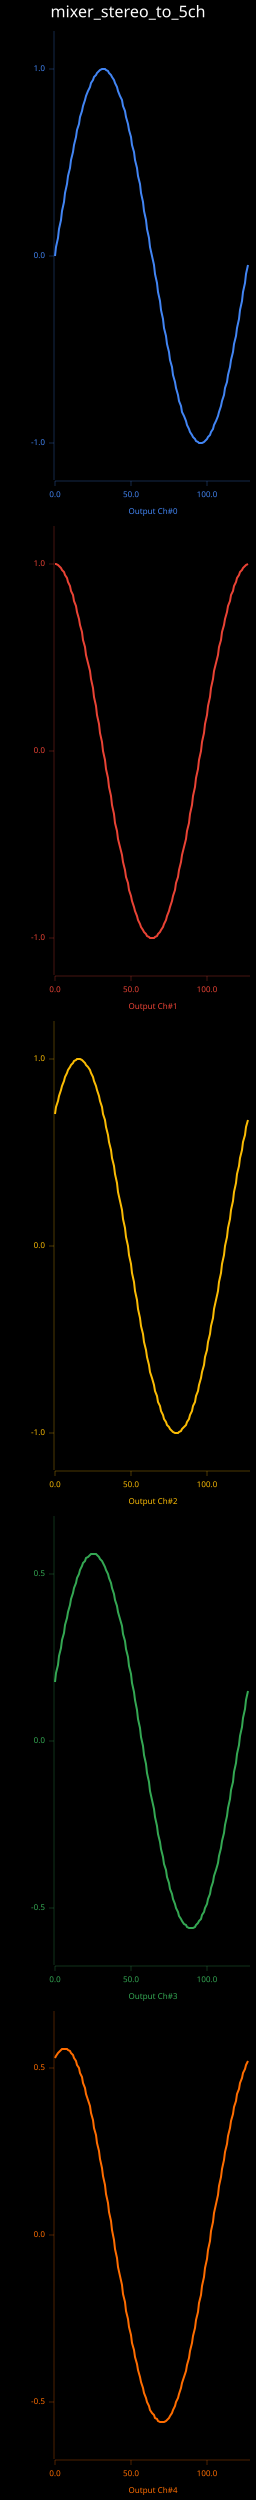
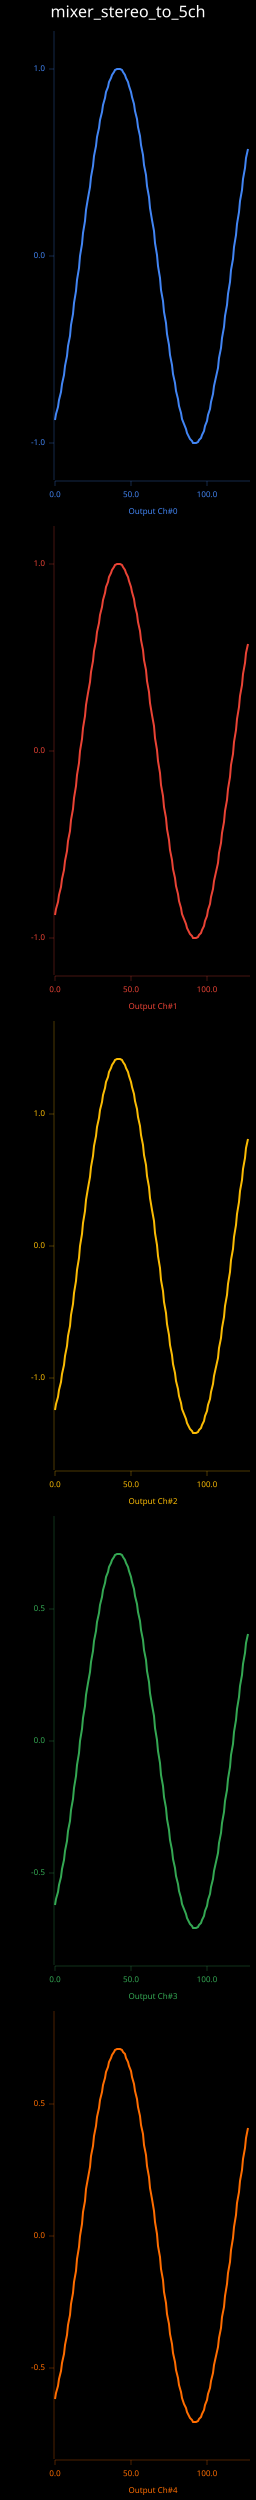
<svg xmlns="http://www.w3.org/2000/svg" width="256" height="2500" viewBox="0 0 256 2500">
  <rect x="0" y="0" width="256" height="2500" opacity="1" fill="#000000" stroke="none" />
  <text x="128" y="5" dy="0.76em" text-anchor="middle" font-family="sans-serif" font-size="16.129" opacity="1" fill="#FFFFFF">
mixer_stereo_to_5ch
</text>
  <text x="153" y="516" dy="-0.5ex" text-anchor="middle" font-family="sans-serif" font-size="8.065" opacity="1" fill="#4285F4">
Output Ch#0
</text>
  <polyline fill="none" opacity="0.3" stroke="#4285F4" stroke-width="1" points="54,31 54,480 " />
  <text x="45" y="443" dy="0.5ex" text-anchor="end" font-family="sans-serif" font-size="8.065" opacity="1" fill="#4285F4">
-1.0
</text>
  <polyline fill="none" opacity="0.3" stroke="#4285F4" stroke-width="1" points="49,443 54,443 " />
  <text x="45" y="256" dy="0.5ex" text-anchor="end" font-family="sans-serif" font-size="8.065" opacity="1" fill="#4285F4">
0.0
</text>
  <polyline fill="none" opacity="0.3" stroke="#4285F4" stroke-width="1" points="49,256 54,256 " />
  <text x="45" y="69" dy="0.5ex" text-anchor="end" font-family="sans-serif" font-size="8.065" opacity="1" fill="#4285F4">
1.0
</text>
  <polyline fill="none" opacity="0.3" stroke="#4285F4" stroke-width="1" points="49,69 54,69 " />
  <polyline fill="none" opacity="0.3" stroke="#4285F4" stroke-width="1" points="55,481 250,481 " />
  <text x="55" y="491" dy="0.76em" text-anchor="middle" font-family="sans-serif" font-size="8.065" opacity="1" fill="#4285F4">
0.0
</text>
  <polyline fill="none" opacity="0.3" stroke="#4285F4" stroke-width="1" points="55,481 55,486 " />
  <text x="131" y="491" dy="0.76em" text-anchor="middle" font-family="sans-serif" font-size="8.065" opacity="1" fill="#4285F4">
50.0
</text>
  <polyline fill="none" opacity="0.3" stroke="#4285F4" stroke-width="1" points="131,481 131,486 " />
  <text x="207" y="491" dy="0.76em" text-anchor="middle" font-family="sans-serif" font-size="8.065" opacity="1" fill="#4285F4">
100.0
</text>
  <polyline fill="none" opacity="0.3" stroke="#4285F4" stroke-width="1" points="207,481 207,486 " />
-   <polyline fill="none" opacity="1" stroke="#4285F4" stroke-width="2" points="55,256 56,247 58,238 59,229 61,220 62,211 64,202 65,193 67,184 68,176 70,168 71,160 73,152 74,145 76,137 77,130 79,124 80,117 82,111 83,106 85,100 86,96 88,91 90,87 91,83 93,80 94,77 96,75 97,73 99,71 100,70 102,69 103,69 105,69 106,70 108,71 109,73 111,75 112,77 114,80 115,83 117,87 118,91 120,96 122,100 123,106 125,111 126,117 128,124 129,130 131,137 132,145 134,152 135,160 137,168 138,176 140,184 141,193 143,202 144,211 146,220 147,229 149,238 150,247 152,256 154,265 155,274 157,283 158,292 160,301 161,310 163,319 164,328 166,336 167,344 169,352 170,360 172,367 173,375 175,382 176,388 178,395 179,401 181,406 182,412 184,416 186,421 187,425 189,429 190,432 192,435 193,437 195,439 196,441 198,442 199,443 201,443 202,443 204,442 205,441 207,439 208,437 210,435 211,432 213,429 214,425 216,421 218,416 219,412 221,406 222,401 224,395 225,388 227,382 228,375 230,367 231,360 233,352 234,344 236,336 237,328 239,319 240,310 242,301 243,292 245,283 246,274 248,265 " />
+   <polyline fill="none" opacity="1" stroke="#4285F4" stroke-width="2" points="55,420 56,414 58,407 59,400 61,392 62,384 64,375 65,366 67,356 68,346 70,336 71,325 73,314 74,303 76,291 77,280 79,268 80,256 82,244 83,233 85,221 86,210 88,198 90,187 91,177 93,166 94,156 96,146 97,137 99,128 100,120 102,112 103,105 105,98 106,92 108,87 109,82 111,78 112,75 114,72 115,70 117,69 118,69 120,69 122,70 123,72 125,75 126,78 128,82 129,86 131,92 132,97 134,104 135,111 137,119 138,127 140,136 141,145 143,155 144,165 146,175 147,186 149,197 150,208 152,220 154,231 155,243 157,255 158,266 160,278 161,290 163,301 164,312 166,323 167,334 169,345 170,355 172,365 173,374 175,383 176,391 178,399 179,406 181,413 182,419 184,424 186,429 187,433 189,437 190,439 192,441 193,443 195,443 196,443 198,442 199,440 201,438 202,435 204,431 205,426 207,421 208,415 210,409 211,402 213,394 214,386 216,377 218,368 219,358 221,348 222,338 224,327 225,316 227,305 228,294 230,282 231,270 233,259 234,247 236,235 237,224 239,212 240,201 242,190 243,179 245,168 246,158 248,149 " />
  <text x="153" y="1011" dy="-0.5ex" text-anchor="middle" font-family="sans-serif" font-size="8.065" opacity="1" fill="#EA4335">
Output Ch#1
</text>
  <polyline fill="none" opacity="0.3" stroke="#EA4335" stroke-width="1" points="54,526 54,975 " />
  <text x="45" y="938" dy="0.5ex" text-anchor="end" font-family="sans-serif" font-size="8.065" opacity="1" fill="#EA4335">
-1.0
</text>
  <polyline fill="none" opacity="0.3" stroke="#EA4335" stroke-width="1" points="49,938 54,938 " />
  <text x="45" y="751" dy="0.5ex" text-anchor="end" font-family="sans-serif" font-size="8.065" opacity="1" fill="#EA4335">
0.0
</text>
  <polyline fill="none" opacity="0.3" stroke="#EA4335" stroke-width="1" points="49,751 54,751 " />
  <text x="45" y="564" dy="0.5ex" text-anchor="end" font-family="sans-serif" font-size="8.065" opacity="1" fill="#EA4335">
1.0
</text>
  <polyline fill="none" opacity="0.3" stroke="#EA4335" stroke-width="1" points="49,564 54,564 " />
  <polyline fill="none" opacity="0.3" stroke="#EA4335" stroke-width="1" points="55,976 250,976 " />
  <text x="55" y="986" dy="0.76em" text-anchor="middle" font-family="sans-serif" font-size="8.065" opacity="1" fill="#EA4335">
0.0
</text>
  <polyline fill="none" opacity="0.3" stroke="#EA4335" stroke-width="1" points="55,976 55,981 " />
  <text x="131" y="986" dy="0.76em" text-anchor="middle" font-family="sans-serif" font-size="8.065" opacity="1" fill="#EA4335">
50.0
</text>
  <polyline fill="none" opacity="0.3" stroke="#EA4335" stroke-width="1" points="131,976 131,981 " />
  <text x="207" y="986" dy="0.76em" text-anchor="middle" font-family="sans-serif" font-size="8.065" opacity="1" fill="#EA4335">
100.0
</text>
  <polyline fill="none" opacity="0.3" stroke="#EA4335" stroke-width="1" points="207,976 207,981 " />
-   <polyline fill="none" opacity="1" stroke="#EA4335" stroke-width="2" points="55,564 56,564 58,565 59,566 61,568 62,570 64,572 65,575 67,578 68,582 70,586 71,591 73,595 74,601 76,606 77,612 79,619 80,625 82,632 83,640 85,647 86,655 88,663 90,671 91,679 93,688 94,697 96,706 97,715 99,724 100,733 102,742 103,751 105,760 106,769 108,778 109,787 111,796 112,805 114,814 115,823 117,831 118,839 120,847 122,855 123,862 125,870 126,877 128,883 129,890 131,896 132,901 134,907 135,911 137,916 138,920 140,924 141,927 143,930 144,932 146,934 147,936 149,937 150,938 152,938 154,938 155,937 157,936 158,934 160,932 161,930 163,927 164,924 166,920 167,916 169,911 170,907 172,901 173,896 175,890 176,883 178,877 179,870 181,862 182,855 184,847 186,839 187,831 189,823 190,814 192,805 193,796 195,787 196,778 198,769 199,760 201,751 202,742 204,733 205,724 207,715 208,706 210,697 211,688 213,679 214,671 216,663 218,655 219,647 221,640 222,632 224,625 225,619 227,612 228,606 230,601 231,595 233,591 234,586 236,582 237,578 239,575 240,572 242,570 243,568 245,566 246,565 248,564 " />
+   <polyline fill="none" opacity="1" stroke="#EA4335" stroke-width="2" points="55,915 56,909 58,902 59,895 61,887 62,879 64,870 65,861 67,851 68,841 70,831 71,820 73,809 74,798 76,786 77,775 79,763 80,751 82,739 83,728 85,716 86,705 88,693 90,682 91,672 93,661 94,651 96,641 97,632 99,623 100,615 102,607 103,600 105,593 106,587 108,582 109,577 111,573 112,570 114,567 115,565 117,564 118,564 120,564 122,565 123,567 125,570 126,573 128,577 129,581 131,587 132,592 134,599 135,606 137,614 138,622 140,631 141,640 143,650 144,660 146,670 147,681 149,692 150,703 152,715 154,726 155,738 157,750 158,761 160,773 161,785 163,796 164,807 166,818 167,829 169,840 170,850 172,860 173,869 175,878 176,886 178,894 179,901 181,908 182,914 184,919 186,924 187,928 189,932 190,934 192,936 193,938 195,938 196,938 198,937 199,935 201,933 202,930 204,926 205,921 207,916 208,910 210,904 211,897 213,889 214,881 216,872 218,863 219,853 221,843 222,833 224,822 225,811 227,800 228,789 230,777 231,765 233,754 234,742 236,730 237,719 239,707 240,696 242,685 243,674 245,663 246,653 248,644 " />
  <text x="153" y="1506" dy="-0.5ex" text-anchor="middle" font-family="sans-serif" font-size="8.065" opacity="1" fill="#FBBC04">
Output Ch#2
</text>
  <polyline fill="none" opacity="0.3" stroke="#FBBC04" stroke-width="1" points="54,1021 54,1470 " />
-   <text x="45" y="1433" dy="0.5ex" text-anchor="end" font-family="sans-serif" font-size="8.065" opacity="1" fill="#FBBC04">
+   <text x="45" y="1378" dy="0.5ex" text-anchor="end" font-family="sans-serif" font-size="8.065" opacity="1" fill="#FBBC04">
-1.0
</text>
-   <polyline fill="none" opacity="0.3" stroke="#FBBC04" stroke-width="1" points="49,1433 54,1433 " />
+   <polyline fill="none" opacity="0.3" stroke="#FBBC04" stroke-width="1" points="49,1378 54,1378 " />
  <text x="45" y="1246" dy="0.5ex" text-anchor="end" font-family="sans-serif" font-size="8.065" opacity="1" fill="#FBBC04">
0.0
</text>
  <polyline fill="none" opacity="0.3" stroke="#FBBC04" stroke-width="1" points="49,1246 54,1246 " />
-   <text x="45" y="1059" dy="0.5ex" text-anchor="end" font-family="sans-serif" font-size="8.065" opacity="1" fill="#FBBC04">
+   <text x="45" y="1114" dy="0.5ex" text-anchor="end" font-family="sans-serif" font-size="8.065" opacity="1" fill="#FBBC04">
1.0
</text>
-   <polyline fill="none" opacity="0.3" stroke="#FBBC04" stroke-width="1" points="49,1059 54,1059 " />
+   <polyline fill="none" opacity="0.3" stroke="#FBBC04" stroke-width="1" points="49,1114 54,1114 " />
  <polyline fill="none" opacity="0.3" stroke="#FBBC04" stroke-width="1" points="55,1471 250,1471 " />
  <text x="55" y="1481" dy="0.76em" text-anchor="middle" font-family="sans-serif" font-size="8.065" opacity="1" fill="#FBBC04">
0.0
</text>
  <polyline fill="none" opacity="0.3" stroke="#FBBC04" stroke-width="1" points="55,1471 55,1476 " />
  <text x="131" y="1481" dy="0.76em" text-anchor="middle" font-family="sans-serif" font-size="8.065" opacity="1" fill="#FBBC04">
50.0
</text>
  <polyline fill="none" opacity="0.3" stroke="#FBBC04" stroke-width="1" points="131,1471 131,1476 " />
  <text x="207" y="1481" dy="0.76em" text-anchor="middle" font-family="sans-serif" font-size="8.065" opacity="1" fill="#FBBC04">
100.0
</text>
  <polyline fill="none" opacity="0.3" stroke="#FBBC04" stroke-width="1" points="207,1471 207,1476 " />
-   <polyline fill="none" opacity="1" stroke="#FBBC04" stroke-width="2" points="55,1114 56,1107 58,1101 59,1096 61,1090 62,1086 64,1081 65,1077 67,1073 68,1070 70,1067 71,1065 73,1063 74,1061 76,1060 77,1059 79,1059 80,1059 82,1060 83,1061 85,1063 86,1065 88,1067 90,1070 91,1073 93,1077 94,1081 96,1086 97,1090 99,1096 100,1101 102,1107 103,1114 105,1120 106,1127 108,1135 109,1142 111,1150 112,1158 114,1166 115,1174 117,1183 118,1192 120,1201 122,1210 123,1219 125,1228 126,1237 128,1246 129,1255 131,1264 132,1273 134,1282 135,1291 137,1300 138,1309 140,1318 141,1326 143,1334 144,1342 146,1350 147,1357 149,1365 150,1372 152,1378 154,1385 155,1391 157,1396 158,1402 160,1406 161,1411 163,1415 164,1419 166,1422 167,1425 169,1427 170,1429 172,1431 173,1432 175,1433 176,1433 178,1433 179,1432 181,1431 182,1429 184,1427 186,1425 187,1422 189,1419 190,1415 192,1411 193,1406 195,1402 196,1396 198,1391 199,1385 201,1378 202,1372 204,1365 205,1357 207,1350 208,1342 210,1334 211,1326 213,1318 214,1309 216,1300 218,1291 219,1282 221,1273 222,1264 224,1255 225,1246 227,1237 228,1228 230,1219 231,1210 233,1201 234,1192 236,1183 237,1174 239,1166 240,1158 242,1150 243,1142 245,1135 246,1127 248,1120 " />
+   <polyline fill="none" opacity="1" stroke="#FBBC04" stroke-width="2" points="55,1410 56,1404 58,1397 59,1390 61,1382 62,1374 64,1365 65,1356 67,1346 68,1336 70,1326 71,1315 73,1304 74,1293 76,1281 77,1270 79,1258 80,1246 82,1234 83,1223 85,1211 86,1200 88,1188 90,1177 91,1167 93,1156 94,1146 96,1136 97,1127 99,1118 100,1110 102,1102 103,1095 105,1088 106,1082 108,1077 109,1072 111,1068 112,1065 114,1062 115,1060 117,1059 118,1059 120,1059 122,1060 123,1062 125,1065 126,1068 128,1072 129,1076 131,1082 132,1087 134,1094 135,1101 137,1109 138,1117 140,1126 141,1135 143,1145 144,1155 146,1165 147,1176 149,1187 150,1198 152,1210 154,1221 155,1233 157,1245 158,1256 160,1268 161,1280 163,1291 164,1302 166,1313 167,1324 169,1335 170,1345 172,1355 173,1364 175,1373 176,1381 178,1389 179,1396 181,1403 182,1409 184,1414 186,1419 187,1423 189,1427 190,1429 192,1431 193,1433 195,1433 196,1433 198,1432 199,1430 201,1428 202,1425 204,1421 205,1416 207,1411 208,1405 210,1399 211,1392 213,1384 214,1376 216,1367 218,1358 219,1348 221,1338 222,1328 224,1317 225,1306 227,1295 228,1284 230,1272 231,1260 233,1249 234,1237 236,1225 237,1214 239,1202 240,1191 242,1180 243,1169 245,1158 246,1148 248,1139 " />
  <text x="153" y="2001" dy="-0.5ex" text-anchor="middle" font-family="sans-serif" font-size="8.065" opacity="1" fill="#34A853">
Output Ch#3
</text>
  <polyline fill="none" opacity="0.3" stroke="#34A853" stroke-width="1" points="54,1516 54,1965 " />
-   <text x="45" y="1908" dy="0.5ex" text-anchor="end" font-family="sans-serif" font-size="8.065" opacity="1" fill="#34A853">
+   <text x="45" y="1873" dy="0.5ex" text-anchor="end" font-family="sans-serif" font-size="8.065" opacity="1" fill="#34A853">
-0.5
</text>
-   <polyline fill="none" opacity="0.3" stroke="#34A853" stroke-width="1" points="49,1908 54,1908 " />
+   <polyline fill="none" opacity="0.3" stroke="#34A853" stroke-width="1" points="49,1873 54,1873 " />
  <text x="45" y="1741" dy="0.5ex" text-anchor="end" font-family="sans-serif" font-size="8.065" opacity="1" fill="#34A853">
0.0
</text>
  <polyline fill="none" opacity="0.3" stroke="#34A853" stroke-width="1" points="49,1741 54,1741 " />
-   <text x="45" y="1574" dy="0.5ex" text-anchor="end" font-family="sans-serif" font-size="8.065" opacity="1" fill="#34A853">
+   <text x="45" y="1609" dy="0.5ex" text-anchor="end" font-family="sans-serif" font-size="8.065" opacity="1" fill="#34A853">
0.5
</text>
-   <polyline fill="none" opacity="0.3" stroke="#34A853" stroke-width="1" points="49,1574 54,1574 " />
+   <polyline fill="none" opacity="0.3" stroke="#34A853" stroke-width="1" points="49,1609 54,1609 " />
  <polyline fill="none" opacity="0.3" stroke="#34A853" stroke-width="1" points="55,1966 250,1966 " />
  <text x="55" y="1976" dy="0.76em" text-anchor="middle" font-family="sans-serif" font-size="8.065" opacity="1" fill="#34A853">
0.0
</text>
  <polyline fill="none" opacity="0.3" stroke="#34A853" stroke-width="1" points="55,1966 55,1971 " />
  <text x="131" y="1976" dy="0.76em" text-anchor="middle" font-family="sans-serif" font-size="8.065" opacity="1" fill="#34A853">
50.0
</text>
  <polyline fill="none" opacity="0.3" stroke="#34A853" stroke-width="1" points="131,1966 131,1971 " />
  <text x="207" y="1976" dy="0.76em" text-anchor="middle" font-family="sans-serif" font-size="8.065" opacity="1" fill="#34A853">
100.0
</text>
  <polyline fill="none" opacity="0.3" stroke="#34A853" stroke-width="1" points="207,1966 207,1971 " />
-   <polyline fill="none" opacity="1" stroke="#34A853" stroke-width="2" points="55,1682 56,1673 58,1665 59,1656 61,1648 62,1640 64,1633 65,1625 67,1618 68,1612 70,1605 71,1599 73,1593 74,1588 76,1583 77,1578 79,1574 80,1570 82,1566 83,1563 85,1561 86,1558 88,1557 90,1555 91,1554 93,1554 94,1554 96,1554 97,1555 99,1557 100,1559 102,1561 103,1563 105,1567 106,1570 108,1574 109,1578 111,1583 112,1588 114,1594 115,1600 117,1606 118,1612 120,1619 122,1626 123,1634 125,1641 126,1649 128,1657 129,1666 131,1674 132,1683 134,1692 135,1700 137,1710 138,1719 140,1728 141,1737 143,1746 144,1755 146,1764 147,1773 149,1782 150,1791 152,1800 154,1809 155,1817 157,1826 158,1834 160,1842 161,1849 163,1857 164,1864 166,1870 167,1877 169,1883 170,1889 172,1894 173,1899 175,1904 176,1908 178,1912 179,1916 181,1919 182,1921 184,1924 186,1925 187,1927 189,1928 190,1928 192,1928 193,1928 195,1927 196,1925 198,1923 199,1921 201,1919 202,1915 204,1912 205,1908 207,1904 208,1899 210,1894 211,1888 213,1882 214,1876 216,1870 218,1863 219,1856 221,1848 222,1841 224,1833 225,1825 227,1816 228,1808 230,1799 231,1790 233,1782 234,1772 236,1763 237,1754 239,1745 240,1736 242,1727 243,1718 245,1709 246,1700 248,1691 " />
+   <polyline fill="none" opacity="1" stroke="#34A853" stroke-width="2" points="55,1905 56,1899 58,1892 59,1885 61,1877 62,1869 64,1860 65,1851 67,1841 68,1831 70,1821 71,1810 73,1799 74,1788 76,1776 77,1765 79,1753 80,1741 82,1729 83,1718 85,1706 86,1695 88,1683 90,1672 91,1662 93,1651 94,1641 96,1631 97,1622 99,1613 100,1605 102,1597 103,1590 105,1583 106,1577 108,1572 109,1567 111,1563 112,1560 114,1557 115,1555 117,1554 118,1554 120,1554 122,1555 123,1557 125,1560 126,1563 128,1567 129,1571 131,1577 132,1582 134,1589 135,1596 137,1604 138,1612 140,1621 141,1630 143,1640 144,1650 146,1660 147,1671 149,1682 150,1693 152,1705 154,1716 155,1728 157,1740 158,1751 160,1763 161,1775 163,1786 164,1797 166,1808 167,1819 169,1830 170,1840 172,1850 173,1859 175,1868 176,1876 178,1884 179,1891 181,1898 182,1904 184,1909 186,1914 187,1918 189,1922 190,1924 192,1926 193,1928 195,1928 196,1928 198,1927 199,1925 201,1923 202,1920 204,1916 205,1911 207,1906 208,1900 210,1894 211,1887 213,1879 214,1871 216,1862 218,1853 219,1843 221,1833 222,1823 224,1812 225,1801 227,1790 228,1779 230,1767 231,1755 233,1744 234,1732 236,1720 237,1709 239,1697 240,1686 242,1675 243,1664 245,1653 246,1643 248,1634 " />
  <text x="153" y="2495" dy="-0.5ex" text-anchor="middle" font-family="sans-serif" font-size="8.065" opacity="1" fill="#FF6D00">
Output Ch#4
</text>
  <polyline fill="none" opacity="0.3" stroke="#FF6D00" stroke-width="1" points="54,2011 54,2459 " />
-   <text x="45" y="2402" dy="0.5ex" text-anchor="end" font-family="sans-serif" font-size="8.065" opacity="1" fill="#FF6D00">
+   <text x="45" y="2368" dy="0.5ex" text-anchor="end" font-family="sans-serif" font-size="8.065" opacity="1" fill="#FF6D00">
-0.5
</text>
-   <polyline fill="none" opacity="0.3" stroke="#FF6D00" stroke-width="1" points="49,2402 54,2402 " />
-   <text x="45" y="2235" dy="0.5ex" text-anchor="end" font-family="sans-serif" font-size="8.065" opacity="1" fill="#FF6D00">
+   <polyline fill="none" opacity="0.3" stroke="#FF6D00" stroke-width="1" points="49,2368 54,2368 " />
+   <text x="45" y="2236" dy="0.5ex" text-anchor="end" font-family="sans-serif" font-size="8.065" opacity="1" fill="#FF6D00">
0.0
</text>
-   <polyline fill="none" opacity="0.3" stroke="#FF6D00" stroke-width="1" points="49,2235 54,2235 " />
-   <text x="45" y="2068" dy="0.5ex" text-anchor="end" font-family="sans-serif" font-size="8.065" opacity="1" fill="#FF6D00">
+   <polyline fill="none" opacity="0.3" stroke="#FF6D00" stroke-width="1" points="49,2236 54,2236 " />
+   <text x="45" y="2104" dy="0.5ex" text-anchor="end" font-family="sans-serif" font-size="8.065" opacity="1" fill="#FF6D00">
0.5
</text>
-   <polyline fill="none" opacity="0.3" stroke="#FF6D00" stroke-width="1" points="49,2068 54,2068 " />
+   <polyline fill="none" opacity="0.3" stroke="#FF6D00" stroke-width="1" points="49,2104 54,2104 " />
  <polyline fill="none" opacity="0.3" stroke="#FF6D00" stroke-width="1" points="55,2460 250,2460 " />
  <text x="55" y="2470" dy="0.76em" text-anchor="middle" font-family="sans-serif" font-size="8.065" opacity="1" fill="#FF6D00">
0.0
</text>
  <polyline fill="none" opacity="0.3" stroke="#FF6D00" stroke-width="1" points="55,2460 55,2465 " />
  <text x="131" y="2470" dy="0.76em" text-anchor="middle" font-family="sans-serif" font-size="8.065" opacity="1" fill="#FF6D00">
50.0
</text>
  <polyline fill="none" opacity="0.3" stroke="#FF6D00" stroke-width="1" points="131,2460 131,2465 " />
  <text x="207" y="2470" dy="0.76em" text-anchor="middle" font-family="sans-serif" font-size="8.065" opacity="1" fill="#FF6D00">
100.0
</text>
  <polyline fill="none" opacity="0.3" stroke="#FF6D00" stroke-width="1" points="207,2460 207,2465 " />
-   <polyline fill="none" opacity="1" stroke="#FF6D00" stroke-width="2" points="55,2058 56,2056 58,2053 59,2052 61,2050 62,2049 64,2049 65,2049 67,2049 68,2050 70,2051 71,2053 73,2055 74,2058 76,2061 77,2065 79,2068 80,2073 82,2077 83,2083 85,2088 86,2094 88,2100 90,2106 91,2113 93,2120 94,2128 96,2135 97,2143 99,2151 100,2159 102,2168 103,2176 105,2185 106,2194 108,2203 109,2212 111,2221 112,2230 114,2240 115,2249 117,2258 118,2267 120,2276 122,2285 123,2294 125,2302 126,2311 128,2319 129,2327 131,2335 132,2343 134,2350 135,2357 137,2364 138,2370 140,2377 141,2382 143,2388 144,2393 146,2398 147,2402 149,2406 150,2410 152,2413 154,2415 155,2418 157,2419 158,2421 160,2422 161,2422 163,2422 164,2422 166,2421 167,2420 169,2418 170,2416 172,2413 173,2410 175,2406 176,2402 178,2398 179,2394 181,2388 182,2383 184,2377 186,2371 187,2365 189,2358 190,2351 192,2343 193,2336 195,2328 196,2320 198,2312 199,2303 201,2295 202,2286 204,2277 205,2268 207,2259 208,2250 210,2241 211,2231 213,2222 214,2213 216,2204 218,2195 219,2186 221,2177 222,2169 224,2160 225,2152 227,2144 228,2136 230,2128 231,2121 233,2114 234,2107 236,2101 237,2094 239,2089 240,2083 242,2078 243,2073 245,2069 246,2065 248,2061 " />
+   <polyline fill="none" opacity="1" stroke="#FF6D00" stroke-width="2" points="55,2399 56,2393 58,2386 59,2379 61,2371 62,2363 64,2354 65,2345 67,2335 68,2325 70,2315 71,2304 73,2293 74,2282 76,2271 77,2259 79,2247 80,2236 82,2224 83,2212 85,2201 86,2189 88,2178 90,2167 91,2156 93,2146 94,2136 96,2126 97,2117 99,2108 100,2100 102,2092 103,2085 105,2078 106,2072 108,2067 109,2062 111,2058 112,2055 114,2052 115,2050 117,2049 118,2049 120,2049 122,2050 123,2052 125,2054 126,2058 128,2062 129,2066 131,2071 132,2077 134,2084 135,2091 137,2099 138,2107 140,2116 141,2125 143,2134 144,2145 146,2155 147,2166 149,2177 150,2188 152,2199 154,2211 155,2222 157,2234 158,2246 160,2257 161,2269 163,2280 164,2292 166,2303 167,2314 169,2324 170,2334 172,2344 173,2353 175,2362 176,2370 178,2378 179,2385 181,2392 182,2398 184,2404 186,2408 187,2412 189,2416 190,2418 192,2420 193,2422 195,2422 196,2422 198,2421 199,2419 201,2417 202,2414 204,2410 205,2405 207,2400 208,2394 210,2388 211,2381 213,2373 214,2365 216,2356 218,2347 219,2338 221,2328 222,2317 224,2307 225,2296 227,2284 228,2273 230,2262 231,2250 233,2238 234,2227 236,2215 237,2203 239,2192 240,2181 242,2170 243,2159 245,2148 246,2138 248,2128 " />
</svg>
